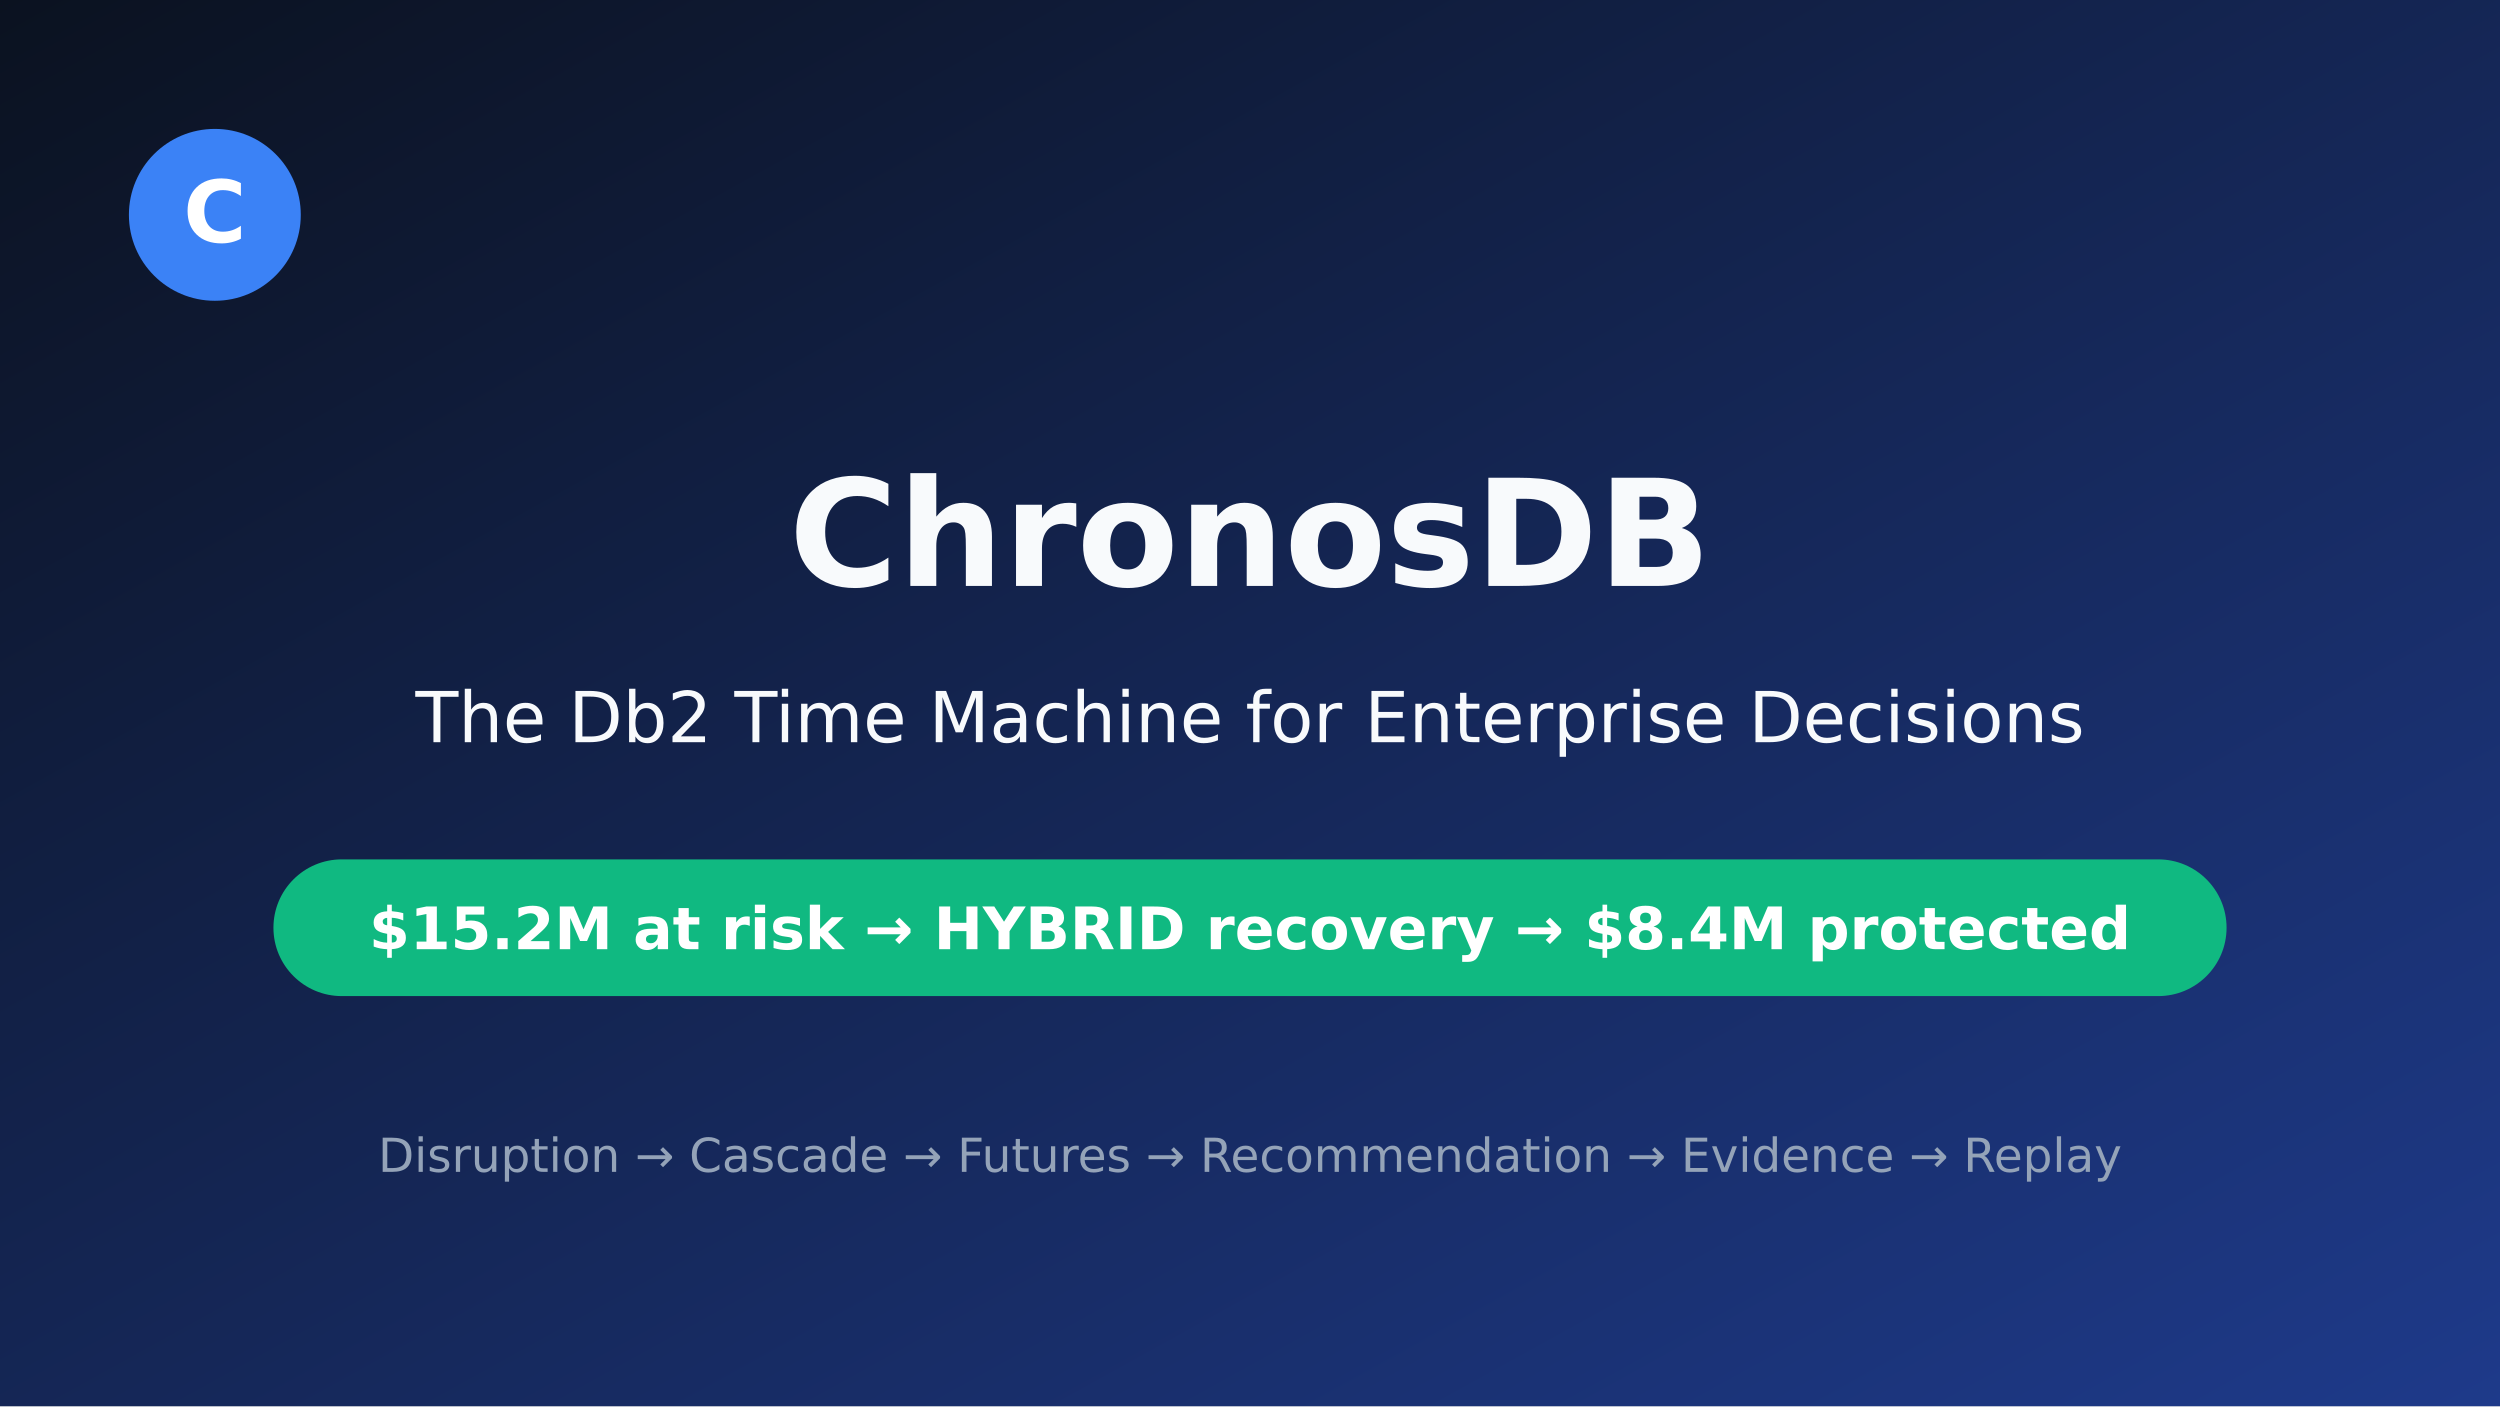
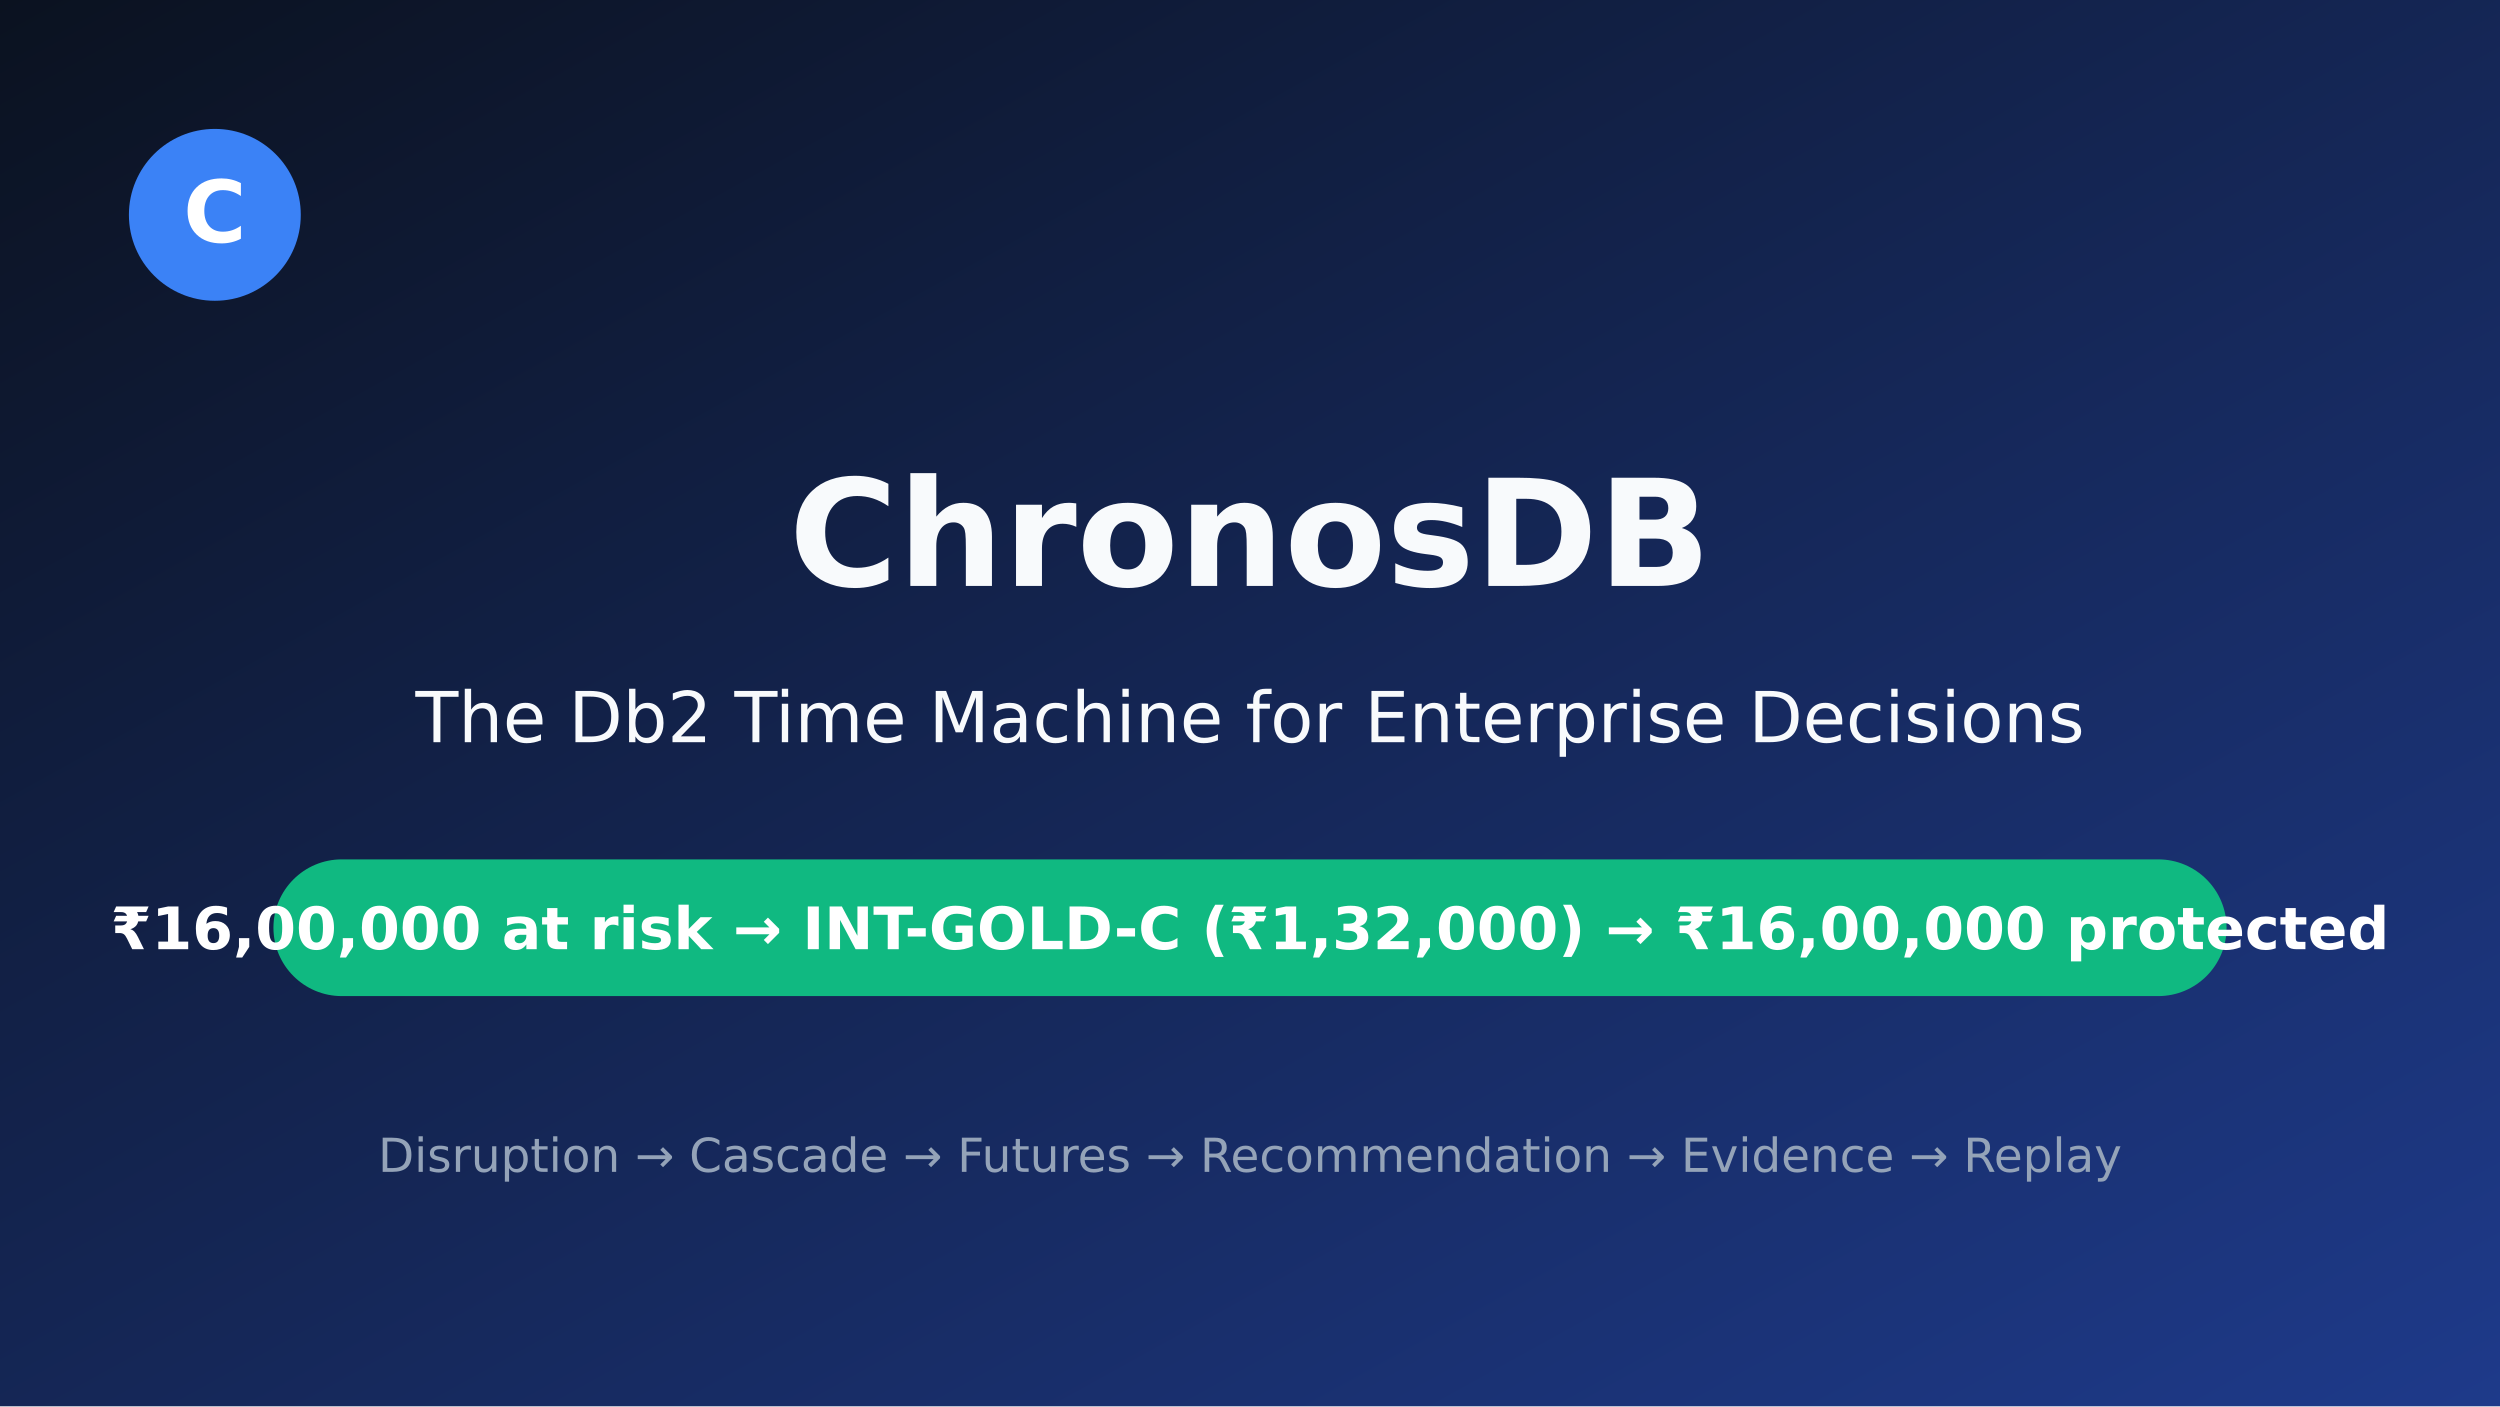
<svg xmlns="http://www.w3.org/2000/svg" width="1280" height="720" viewBox="0 0 1280 720">
  <defs>
    <linearGradient id="g" x1="0" y1="0" x2="1" y2="1">
      <stop offset="0" stop-color="#0B1220" />
      <stop offset="1" stop-color="#1E3A8A" />
    </linearGradient>
  </defs>
  <rect width="1280" height="720" fill="url(#g)" />
  <circle cx="110" cy="110" r="44" fill="#3B82F6" />
  <text x="110" y="124" text-anchor="middle" font-size="44" font-weight="700" fill="#FFFFFF" font-family="DejaVu Sans, Arial">C</text>
  <text x="640" y="300" text-anchor="middle" font-size="76" font-weight="800" fill="#F8FAFC" font-family="DejaVu Sans, Arial">ChronosDB</text>
  <text x="640" y="380" text-anchor="middle" font-size="36" fill="#F8FAFC" font-family="DejaVu Sans, Arial">The Db2 Time Machine for Enterprise Decisions</text>
  <rect x="140" y="440" width="1000" height="70" rx="35" fill="#10B981" />
-   <text x="640" y="486" text-anchor="middle" font-size="30" font-weight="700" fill="#FFFFFF" font-family="DejaVu Sans, Arial">$15.2M at risk → HYBRID recovery → $8.4M protected</text>
+   <text x="640" y="486" text-anchor="middle" font-size="30" font-weight="700" fill="#FFFFFF" font-family="DejaVu Sans, Arial">₹16,00,000 at risk → INT-GOLD-C (₹1,32,000) → ₹16,00,000 protected</text>
  <text x="640" y="600" text-anchor="middle" font-size="24" fill="#94A3B8" font-family="DejaVu Sans, Arial">Disruption → Cascade → Futures → Recommendation → Evidence → Replay</text>
</svg>
